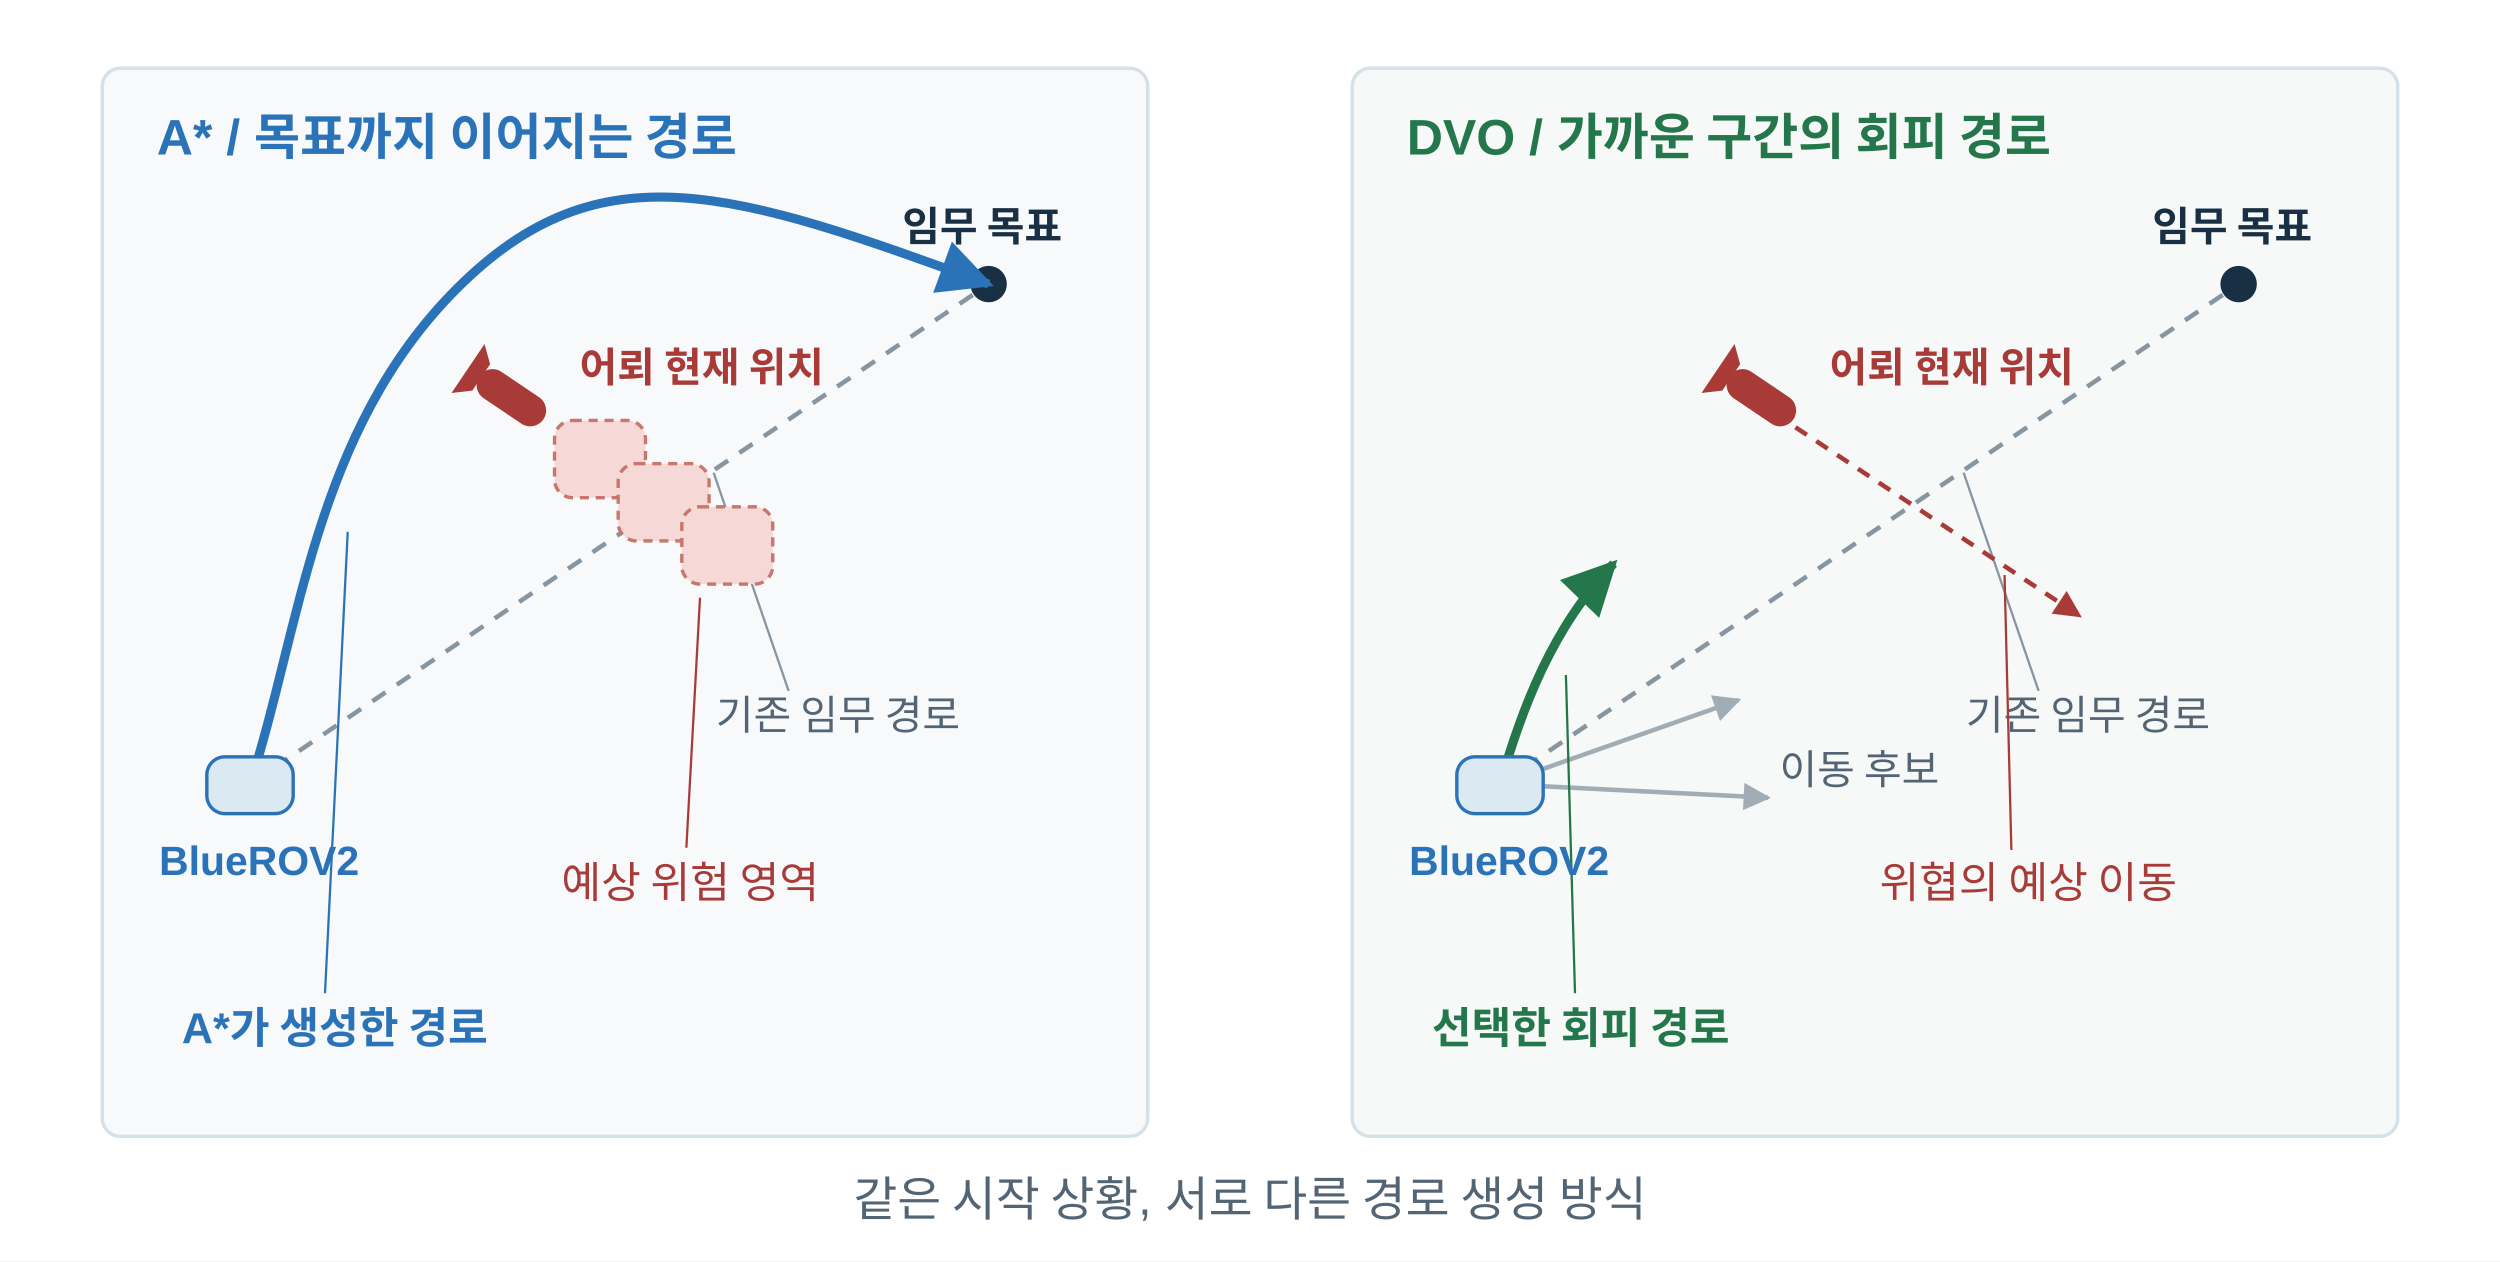
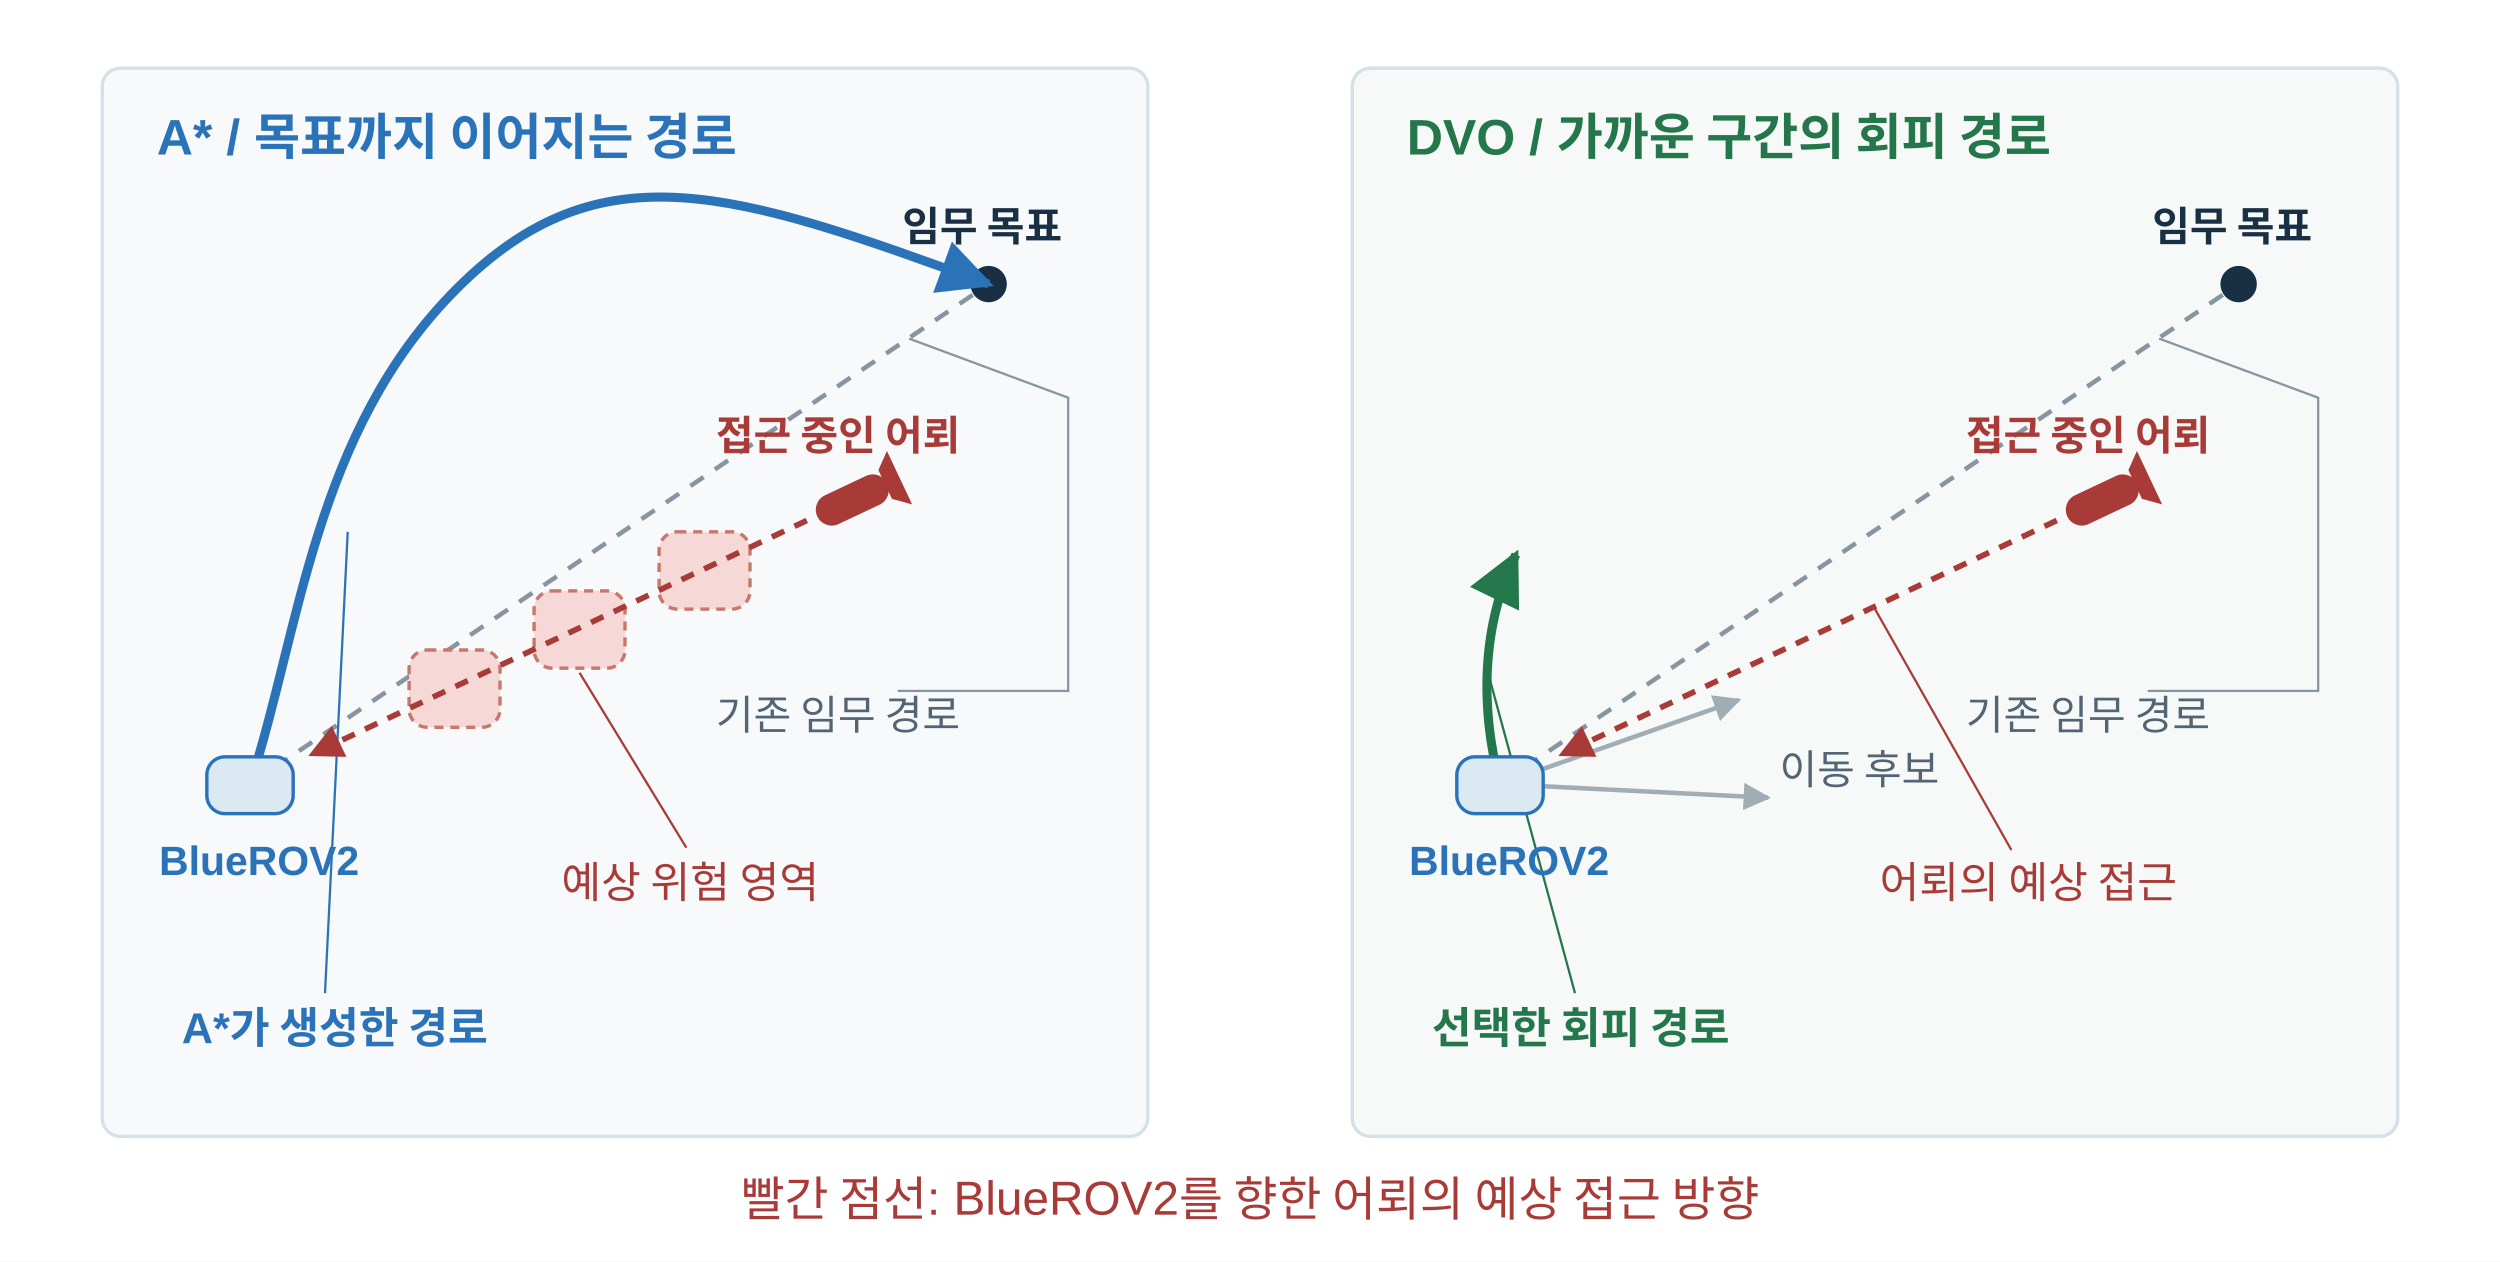
<svg xmlns="http://www.w3.org/2000/svg" viewBox="0 0 1100 555" role="img" aria-labelledby="title desc">
  <defs>
    <marker id="arrow" viewBox="0 0 10 10" refX="9" refY="5" markerWidth="6" markerHeight="6" orient="auto-start-reverse">
      <path d="M0 0L10 5L0 10" fill="context-stroke" />
    </marker>
  </defs>
  <rect width="1100" height="555" fill="white" />
  <g font-family="Pretendard, Noto Sans KR, Arial, sans-serif" fill="#193044">
    <g transform="translate(45 30)">
      <rect x="0" y="0" width="460" height="470" rx="8" fill="#f7f9fb" stroke="#d5e1e8" stroke-width="1.5" stroke-dasharray="" />
      <text x="24" y="38" font-size="22" fill="#2b73b8" font-weight="700" text-anchor="start">A* / 목표까지 이어지는 경로</text>
      <path d="M65 315L390 95" fill="none" stroke="#8795a1" stroke-width="2" stroke-dasharray="7 6" />
      <text x="270" y="291" font-size="18" fill="#536574" font-weight="400" text-anchor="start">기존 임무 경로</text>
-       <path d="M302 274L269 178" fill="none" stroke="#8795a1" stroke-width="1" stroke-dasharray="" />
+       <path d="M350 274H425V145L355 119" fill="none" stroke="#8795a1" stroke-width="1" stroke-dasharray="" />
      <circle cx="390" cy="95" r="8" fill="#193044" />
      <text x="352" y="76" font-size="18" fill="#193044" font-weight="700" text-anchor="start">임무 목표</text>
-       <rect x="199" y="155" width="40" height="34" rx="8" fill="#f6d9d6" stroke="#c7776b" stroke-width="1.5" stroke-dasharray="4 3" />
-       <rect x="227" y="174" width="40" height="34" rx="8" fill="#f6d9d6" stroke="#c7776b" stroke-width="1.5" stroke-dasharray="4 3" />
-       <rect x="255" y="193" width="40" height="34" rx="8" fill="#f6d9d6" stroke="#c7776b" stroke-width="1.5" stroke-dasharray="4 3" />
+       <rect x="245" y="204" width="40" height="34" rx="8" fill="#f6d9d6" stroke="#c7776b" stroke-width="1.5" stroke-dasharray="4 3" />
+       <rect x="190" y="230" width="40" height="34" rx="8" fill="#f6d9d6" stroke="#c7776b" stroke-width="1.5" stroke-dasharray="4 3" />
+       <rect x="135" y="256" width="40" height="34" rx="8" fill="#f6d9d6" stroke="#c7776b" stroke-width="1.5" stroke-dasharray="4 3" />
      <text x="202" y="365" font-size="19" fill="#a83b38" font-weight="400" text-anchor="start">예상 위험 영역</text>
-       <path d="M257 343L263 233" fill="none" stroke="#a83b38" stroke-width="1" stroke-dasharray="" />
+       <path d="M257 343L210 266" fill="none" stroke="#a83b38" stroke-width="1" stroke-dasharray="" />
      <path d="M65 315C87 248 93 160 156 97S278 54 390 95" fill="none" stroke="#2b73b8" stroke-width="4" stroke-dasharray="" marker-end="url(#arrow)" />
      <text x="35" y="429" font-size="19" fill="#2b73b8" font-weight="700" text-anchor="start">A*가 생성한 경로</text>
      <path d="M98 407L108 204" fill="none" stroke="#2b73b8" stroke-width="1" stroke-dasharray="" />
+       <path d="M310 199L92 302" fill="none" stroke="#a83b38" stroke-width="2.5" stroke-dasharray="6 5" marker-end="url(#arrow)" />
      <rect x="46" y="303" width="38" height="25" rx="8" fill="#dbe9f3" stroke="#2b73b8" stroke-width="1.5" stroke-dasharray="" />
      <text x="25" y="355" font-size="18" fill="#2b73b8" font-weight="700" text-anchor="start">BlueROV2</text>
-       <g transform="translate(180 145) rotate(34)">
+       <g transform="translate(330 190) rotate(154.75)">
        <rect x="-17" y="-7" width="34" height="14" rx="7" fill="#a83b38" />
        <path d="M-16 -7L-23 -13V13L-16 7" fill="#a83b38" />
      </g>
-       <text x="210" y="138" font-size="18" fill="#a83b38" font-weight="700" text-anchor="start">어뢰 현재 위치</text>
+       <text x="270" y="168" font-size="18" fill="#a83b38" font-weight="700" text-anchor="start">접근 중인 어뢰</text>
    </g>
    <g transform="translate(595 30)">
      <rect x="0" y="0" width="460" height="470" rx="8" fill="#f6f9f7" stroke="#d5e1e8" stroke-width="1.5" stroke-dasharray="" />
      <text x="24" y="38" font-size="22" fill="#23774a" font-weight="700" text-anchor="start">DVO / 가까운 구간의 회피 경로</text>
      <path d="M65 315L390 95" fill="none" stroke="#8795a1" stroke-width="2" stroke-dasharray="7 6" />
      <text x="270" y="291" font-size="18" fill="#536574" font-weight="400" text-anchor="start">기존 임무 경로</text>
-       <path d="M302 274L269 178" fill="none" stroke="#8795a1" stroke-width="1" stroke-dasharray="" />
+       <path d="M350 274H425V145L355 119" fill="none" stroke="#8795a1" stroke-width="1" stroke-dasharray="" />
      <circle cx="390" cy="95" r="8" fill="#193044" />
      <text x="352" y="76" font-size="18" fill="#193044" font-weight="700" text-anchor="start">임무 목표</text>
-       <path d="M195 158L320 241" fill="none" stroke="#a83b38" stroke-width="2" stroke-dasharray="6 5" marker-end="url(#arrow)" />
-       <text x="232" y="365" font-size="19" fill="#a83b38" font-weight="400" text-anchor="start">위협의 예상 이동</text>
-       <path d="M290 344L287 223" fill="none" stroke="#a83b38" stroke-width="1" stroke-dasharray="" />
+       <text x="232" y="365" font-size="19" fill="#a83b38" font-weight="400" text-anchor="start">어뢰의 예상 접근</text>
+       <path d="M290 344L230 238" fill="none" stroke="#a83b38" stroke-width="1" stroke-dasharray="" />
      <path d="M65 315L170 278" fill="none" stroke="#a1adb5" stroke-width="2" stroke-dasharray="" marker-end="url(#arrow)" />
      <path d="M65 315L183 321" fill="none" stroke="#a1adb5" stroke-width="2" stroke-dasharray="" marker-end="url(#arrow)" />
-       <path d="M65 315C75 281 88 246 115 218" fill="none" stroke="#23774a" stroke-width="4" stroke-dasharray="" marker-end="url(#arrow)" />
+       <path d="M65 315C56 281 57 245 72 214" fill="none" stroke="#23774a" stroke-width="4" stroke-dasharray="" marker-end="url(#arrow)" />
      <text x="188" y="315" font-size="18" fill="#536574" font-weight="400" text-anchor="start">이동 후보</text>
      <text x="35" y="429" font-size="19" fill="#23774a" font-weight="700" text-anchor="start">선택한 회피 경로</text>
-       <path d="M98 407L94 267" fill="none" stroke="#23774a" stroke-width="1" stroke-dasharray="" />
+       <path d="M98 407L60 267" fill="none" stroke="#23774a" stroke-width="1" stroke-dasharray="" />
+       <path d="M310 199L92 302" fill="none" stroke="#a83b38" stroke-width="2.5" stroke-dasharray="6 5" marker-end="url(#arrow)" />
      <rect x="46" y="303" width="38" height="25" rx="8" fill="#dbe9f3" stroke="#2b73b8" stroke-width="1.5" stroke-dasharray="" />
      <text x="25" y="355" font-size="18" fill="#2b73b8" font-weight="700" text-anchor="start">BlueROV2</text>
-       <g transform="translate(180 145) rotate(34)">
+       <g transform="translate(330 190) rotate(154.75)">
        <rect x="-17" y="-7" width="34" height="14" rx="7" fill="#a83b38" />
        <path d="M-16 -7L-23 -13V13L-16 7" fill="#a83b38" />
      </g>
-       <text x="210" y="138" font-size="18" fill="#a83b38" font-weight="700" text-anchor="start">어뢰 현재 위치</text>
+       <text x="270" y="168" font-size="18" fill="#a83b38" font-weight="700" text-anchor="start">접근 중인 어뢰</text>
    </g>
-     <text x="550" y="535" font-size="21" fill="#536574" font-weight="400" text-anchor="middle">같은 시작 상황, 서로 다른 경로 생성 방식</text>
+     <text x="550" y="535" font-size="21" fill="#a83b38" font-weight="400" text-anchor="middle">빨간 점선: BlueROV2를 향한 어뢰의 예상 접근 방향</text>
  </g>
</svg>
